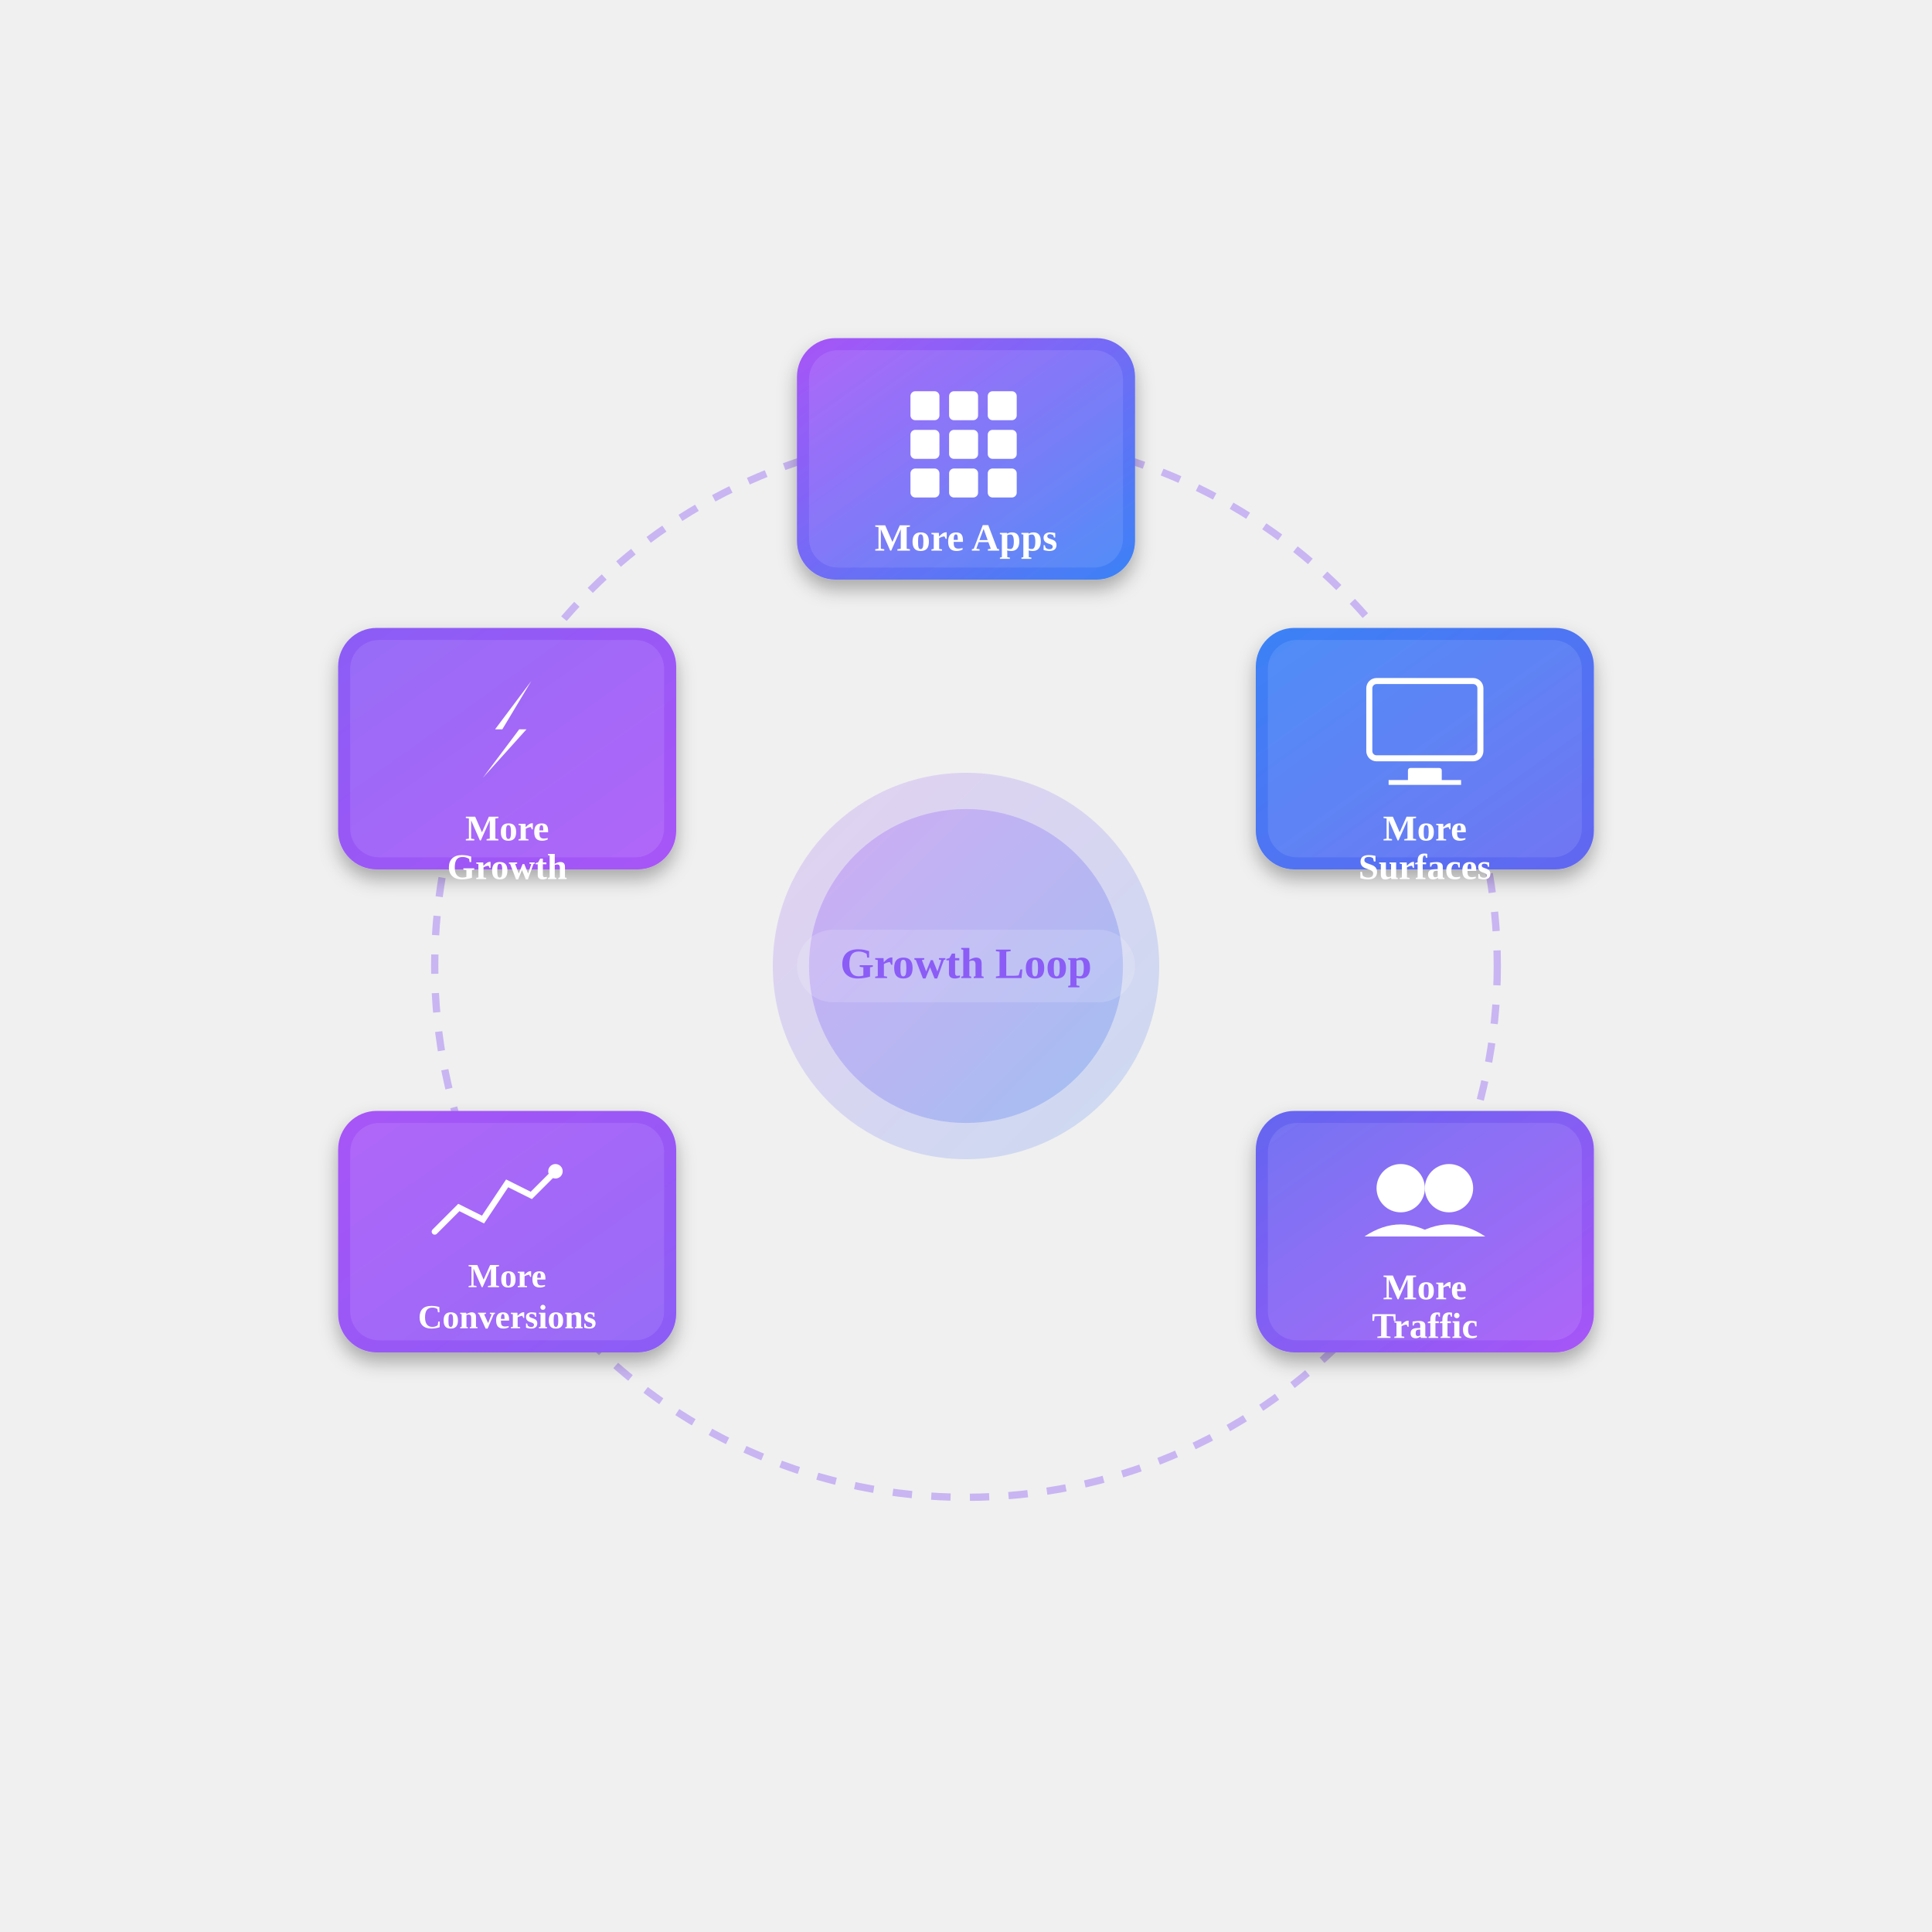
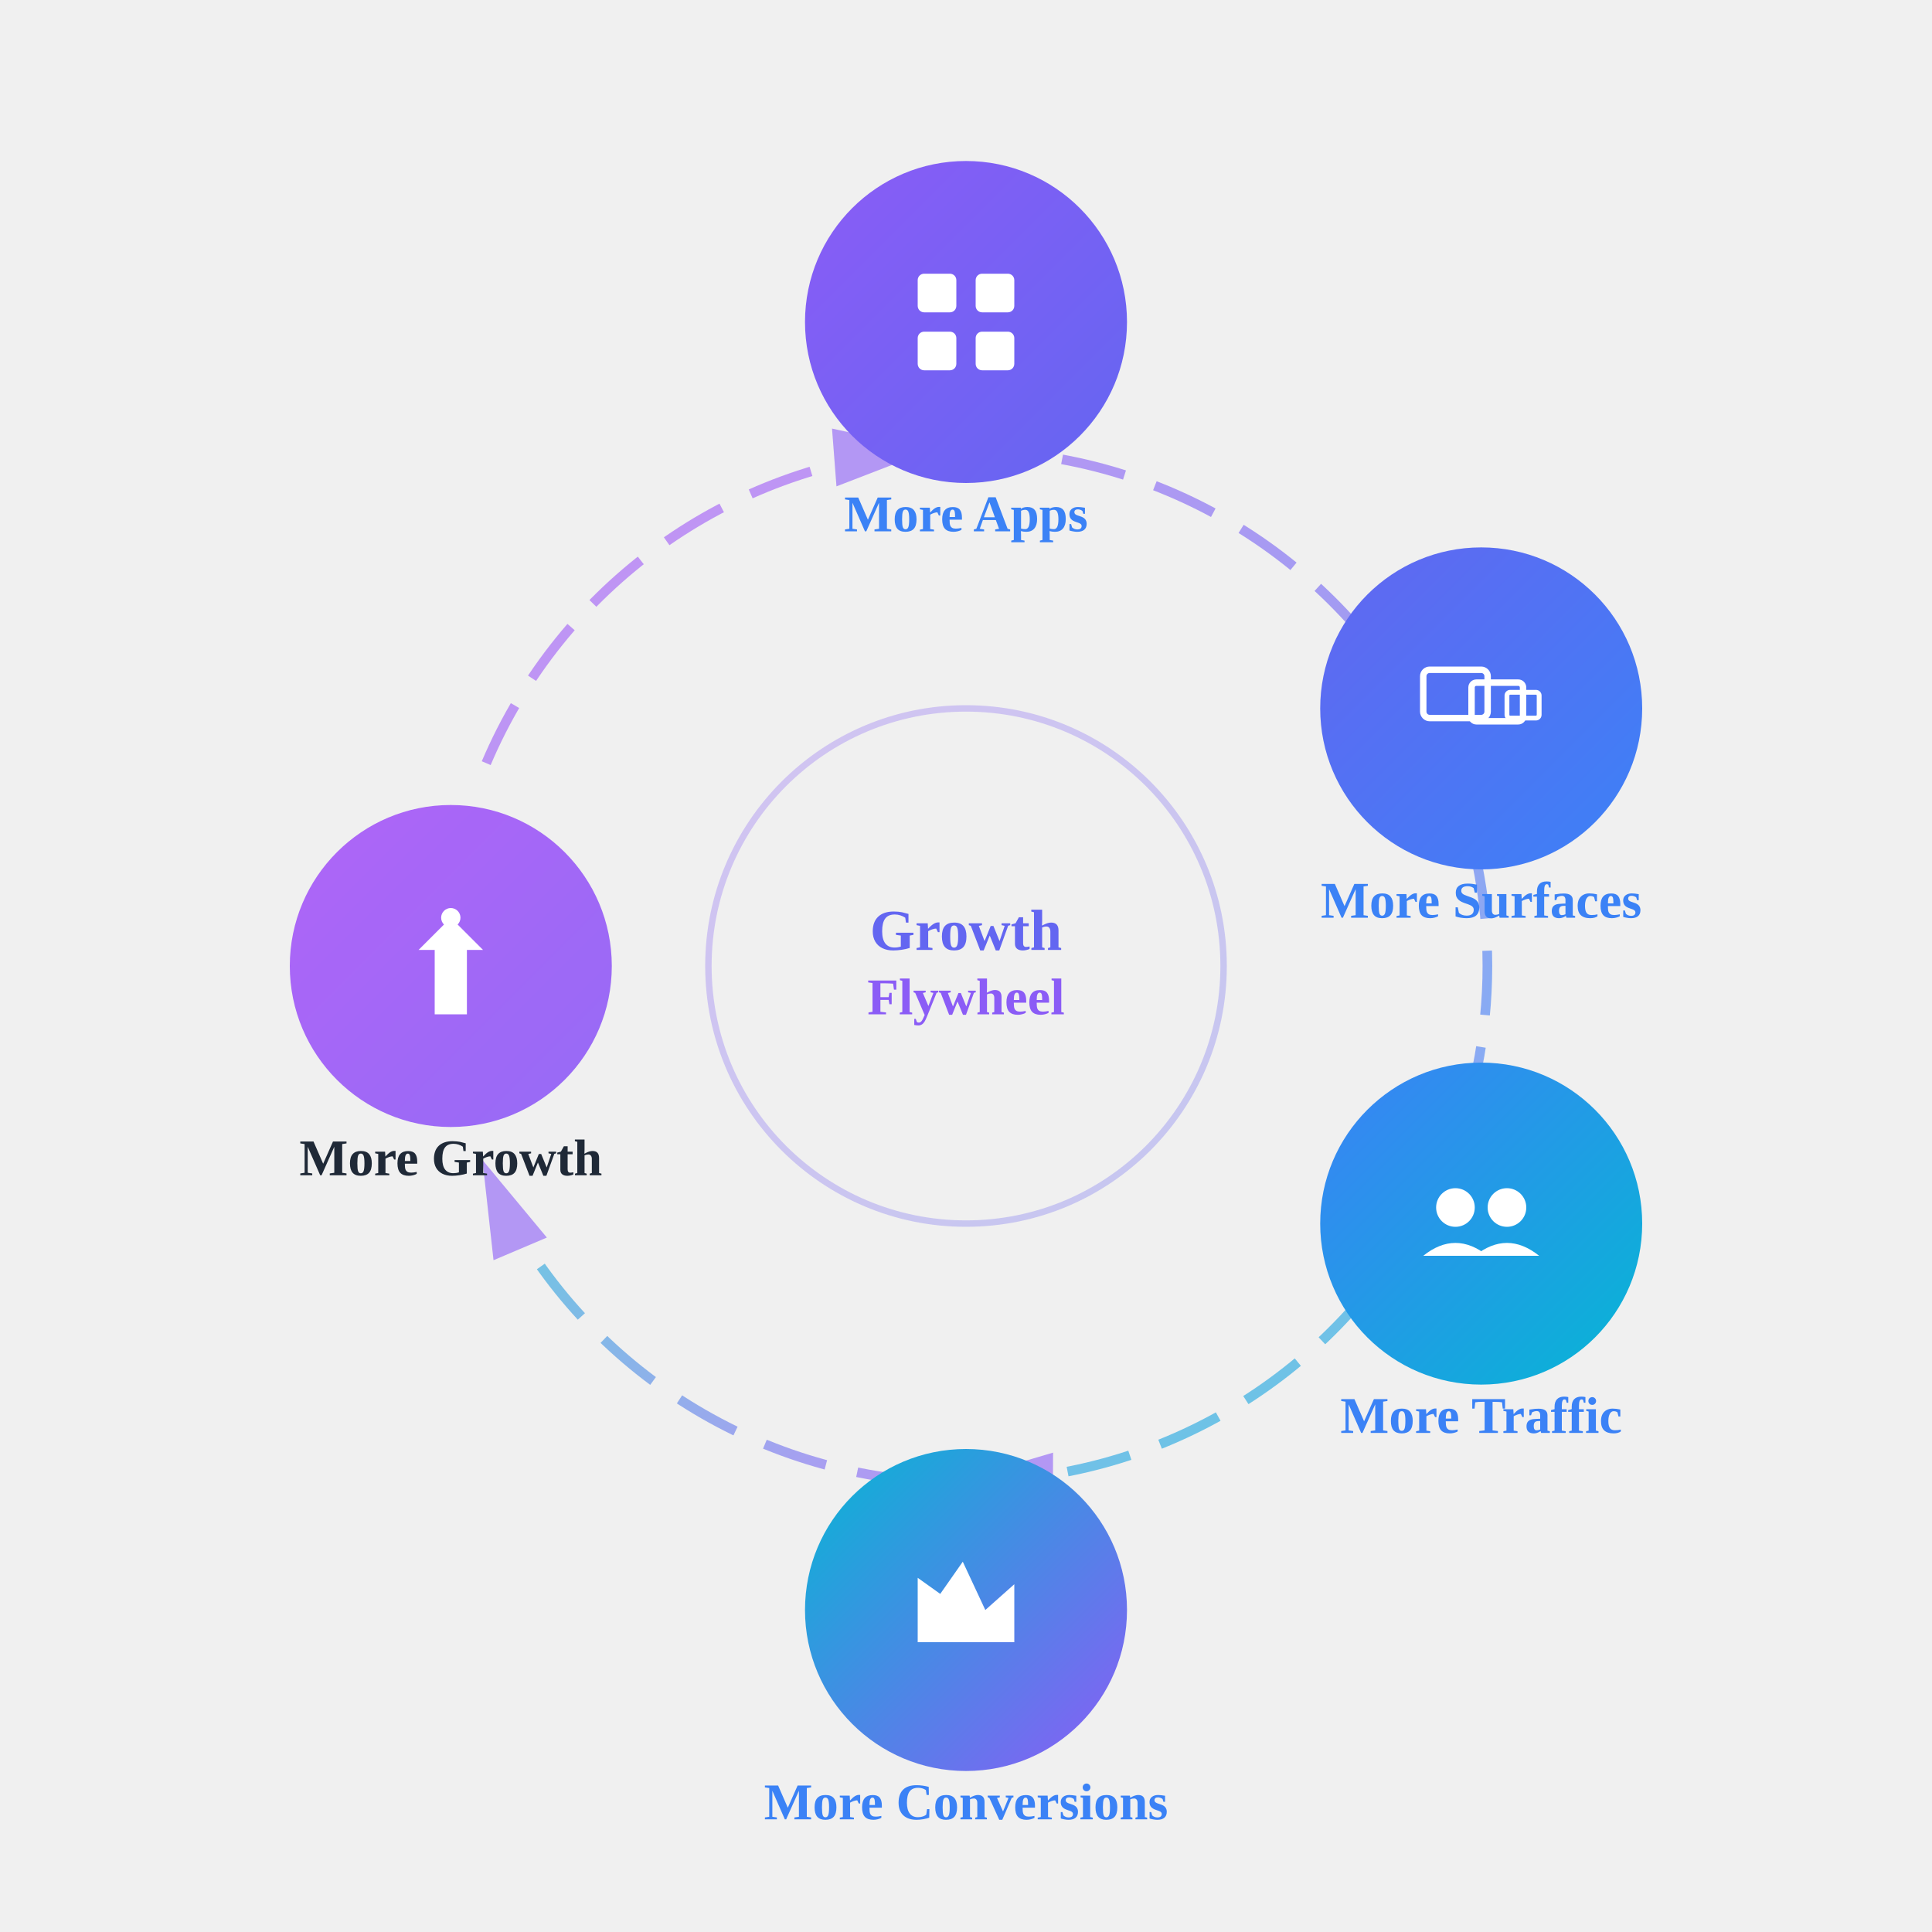
- <svg xmlns="http://www.w3.org/2000/svg" viewBox="0 0 800 800">
+ <svg xmlns="http://www.w3.org/2000/svg" viewBox="0 0 600 600">
  <defs>
+     <style>
+       @keyframes rotate {
+         from { transform: rotate(0deg); }
+         to { transform: rotate(360deg); }
+       }
+       @keyframes pulse {
+         0%, 100% { opacity: 0.9; }
+         50% { opacity: 1; }
+       }
+       @keyframes dash {
+         to { stroke-dashoffset: -1000; }
+       }
+       .flywheel-rotate {
+         animation: rotate 20s linear infinite;
+         transform-origin: 300px 300px;
+       }
+       .pulse {
+         animation: pulse 2s ease-in-out infinite;
+       }
+       .arrow-flow {
+         stroke-dasharray: 20 10;
+         animation: dash 20s linear infinite;
+       }
+     </style>
    <linearGradient id="grad1" x1="0%" y1="0%" x2="100%" y2="100%">
-       <stop offset="0%" style="stop-color:#a855f7;stop-opacity:1" />
-       <stop offset="100%" style="stop-color:#3b82f6;stop-opacity:1" />
+       <stop offset="0%" style="stop-color:#8B5CF6;stop-opacity:1" />
+       <stop offset="100%" style="stop-color:#6366F1;stop-opacity:1" />
    </linearGradient>
    <linearGradient id="grad2" x1="0%" y1="0%" x2="100%" y2="100%">
-       <stop offset="0%" style="stop-color:#3b82f6;stop-opacity:1" />
-       <stop offset="100%" style="stop-color:#6366f1;stop-opacity:1" />
+       <stop offset="0%" style="stop-color:#6366F1;stop-opacity:1" />
+       <stop offset="100%" style="stop-color:#3B82F6;stop-opacity:1" />
    </linearGradient>
    <linearGradient id="grad3" x1="0%" y1="0%" x2="100%" y2="100%">
-       <stop offset="0%" style="stop-color:#6366f1;stop-opacity:1" />
-       <stop offset="100%" style="stop-color:#a855f7;stop-opacity:1" />
+       <stop offset="0%" style="stop-color:#3B82F6;stop-opacity:1" />
+       <stop offset="100%" style="stop-color:#06B6D4;stop-opacity:1" />
    </linearGradient>
    <linearGradient id="grad4" x1="0%" y1="0%" x2="100%" y2="100%">
-       <stop offset="0%" style="stop-color:#a855f7;stop-opacity:1" />
-       <stop offset="100%" style="stop-color:#8b5cf6;stop-opacity:1" />
+       <stop offset="0%" style="stop-color:#06B6D4;stop-opacity:1" />
+       <stop offset="100%" style="stop-color:#8B5CF6;stop-opacity:1" />
    </linearGradient>
    <linearGradient id="grad5" x1="0%" y1="0%" x2="100%" y2="100%">
-       <stop offset="0%" style="stop-color:#8b5cf6;stop-opacity:1" />
-       <stop offset="100%" style="stop-color:#a855f7;stop-opacity:1" />
+       <stop offset="0%" style="stop-color:#A855F7;stop-opacity:1" />
+       <stop offset="100%" style="stop-color:#8B5CF6;stop-opacity:1" />
    </linearGradient>
-     <marker id="arrowhead" markerWidth="12" markerHeight="12" refX="11" refY="6" orient="auto">
-       <polygon points="0 0, 12 6, 0 12" fill="#8b5cf6">
-         <animate attributeName="opacity" values="0.6;1;0.6" dur="2s" repeatCount="indefinite" />
-       </polygon>
+     <marker id="arrowhead" markerWidth="10" markerHeight="10" refX="9" refY="3" orient="auto">
+       <polygon points="0 0, 10 3, 0 6" fill="#8B5CF6" />
    </marker>
-     <filter id="shadow" x="-50%" y="-50%" width="200%" height="200%">
-       <feGaussianBlur in="SourceAlpha" stdDeviation="4" />
-       <feOffset dx="0" dy="4" result="offsetblur" />
-       <feComponentTransfer>
-         <feFuncA type="linear" slope="0.3" />
-       </feComponentTransfer>
-       <feMerge>
-         <feMergeNode />
-         <feMergeNode in="SourceGraphic" />
-       </feMerge>
-     </filter>
  </defs>
-   <circle cx="400" cy="400" r="80" fill="url(#grad1)" opacity="0.2" />
-   <circle cx="400" cy="400" r="65" fill="url(#grad1)" opacity="0.3">
-     <animate attributeName="r" values="65;70;65" dur="3s" repeatCount="indefinite" />
-   </circle>
-   <circle cx="400" cy="400" r="220" fill="none" stroke="#8b5cf6" stroke-width="3" stroke-dasharray="8,8" opacity="0.4" marker-end="url(#arrowhead)" />
-   <g>
-     <rect x="330" y="140" width="140" height="100" rx="16" fill="url(#grad1)" filter="url(#shadow)">
-       <animateTransform attributeName="transform" type="translate" values="0,0; 0,-3; 0,0" dur="4s" repeatCount="indefinite" />
-     </rect>
-     <rect x="335" y="145" width="130" height="90" rx="12" fill="white" opacity="0.1">
-       <animateTransform attributeName="transform" type="translate" values="0,0; 0,-3; 0,0" dur="4s" repeatCount="indefinite" />
-     </rect>
-     <g>
-       <animateTransform attributeName="transform" type="translate" values="0,0; 0,-3; 0,0" dur="4s" repeatCount="indefinite" />
-       <rect x="377" y="162" width="12" height="12" rx="2" fill="white" />
-       <rect x="393" y="162" width="12" height="12" rx="2" fill="white" />
-       <rect x="409" y="162" width="12" height="12" rx="2" fill="white" />
-       <rect x="377" y="178" width="12" height="12" rx="2" fill="white" />
-       <rect x="393" y="178" width="12" height="12" rx="2" fill="white" />
-       <rect x="409" y="178" width="12" height="12" rx="2" fill="white" />
-       <rect x="377" y="194" width="12" height="12" rx="2" fill="white" />
-       <rect x="393" y="194" width="12" height="12" rx="2" fill="white" />
-       <rect x="409" y="194" width="12" height="12" rx="2" fill="white" />
-       <text x="400" y="228" text-anchor="middle" fill="white" font-size="16" font-weight="bold">More Apps</text>
-     </g>
+   <circle cx="300" cy="300" r="80" fill="none" stroke="url(#grad1)" stroke-width="2" opacity="0.3" />
+   <g class="flywheel-rotate">
+     <path d="M 300 140 A 160 160 0 0 1 441 223" fill="none" stroke="url(#grad1)" stroke-width="3" marker-end="url(#arrowhead)" opacity="0.6" class="arrow-flow" />
+     <path d="M 449 237 A 160 160 0 0 1 449 363" fill="none" stroke="url(#grad2)" stroke-width="3" marker-end="url(#arrowhead)" opacity="0.6" class="arrow-flow" />
+     <path d="M 441 377 A 160 160 0 0 1 300 460" fill="none" stroke="url(#grad3)" stroke-width="3" marker-end="url(#arrowhead)" opacity="0.6" class="arrow-flow" />
+     <path d="M 286 460 A 160 160 0 0 1 151 363" fill="none" stroke="url(#grad4)" stroke-width="3" marker-end="url(#arrowhead)" opacity="0.6" class="arrow-flow" />
+     <path d="M 151 237 A 160 160 0 0 1 286 140" fill="none" stroke="url(#grad5)" stroke-width="3" marker-end="url(#arrowhead)" opacity="0.6" class="arrow-flow" />
  </g>
-   <g>
-     <rect x="520" y="260" width="140" height="100" rx="16" fill="url(#grad2)" filter="url(#shadow)">
-       <animateTransform attributeName="transform" type="translate" values="0,0; 0,-3; 0,0" dur="4s" begin="0.5s" repeatCount="indefinite" />
-     </rect>
-     <rect x="525" y="265" width="130" height="90" rx="12" fill="white" opacity="0.1">
-       <animateTransform attributeName="transform" type="translate" values="0,0; 0,-3; 0,0" dur="4s" begin="0.5s" repeatCount="indefinite" />
-     </rect>
-     <g>
-       <animateTransform attributeName="transform" type="translate" values="0,0; 0,-3; 0,0" dur="4s" begin="0.5s" repeatCount="indefinite" />
-       <rect x="567" y="282" width="46" height="32" rx="3" fill="none" stroke="white" stroke-width="2.5" />
-       <rect x="583" y="318" width="14" height="6" rx="1" fill="white" />
-       <line x1="575" y1="324" x2="605" y2="324" stroke="white" stroke-width="2" />
-       <text x="590" y="348" text-anchor="middle" fill="white" font-size="15" font-weight="bold">More</text>
-       <text x="590" y="364" text-anchor="middle" fill="white" font-size="15" font-weight="bold">Surfaces</text>
-     </g>
+   <g transform="translate(300, 100)">
+     <circle cx="0" cy="0" r="50" fill="url(#grad1)" class="pulse" />
+     <rect x="-15" y="-15" width="12" height="12" rx="2" fill="white" />
+     <rect x="3" y="-15" width="12" height="12" rx="2" fill="white" />
+     <rect x="-15" y="3" width="12" height="12" rx="2" fill="white" />
+     <rect x="3" y="3" width="12" height="12" rx="2" fill="white" />
+     <text x="0" y="65" text-anchor="middle" fill="#3B82F6" font-size="16" font-weight="600">More Apps</text>
  </g>
-   <g>
-     <rect x="520" y="460" width="140" height="100" rx="16" fill="url(#grad3)" filter="url(#shadow)">
-       <animateTransform attributeName="transform" type="translate" values="0,0; 0,-3; 0,0" dur="4s" begin="1s" repeatCount="indefinite" />
-     </rect>
-     <rect x="525" y="465" width="130" height="90" rx="12" fill="white" opacity="0.1">
-       <animateTransform attributeName="transform" type="translate" values="0,0; 0,-3; 0,0" dur="4s" begin="1s" repeatCount="indefinite" />
-     </rect>
-     <g>
-       <animateTransform attributeName="transform" type="translate" values="0,0; 0,-3; 0,0" dur="4s" begin="1s" repeatCount="indefinite" />
-       <circle cx="580" cy="492" r="10" fill="white" />
-       <path d="M 565 512 Q 580 502 595 512" fill="white" />
-       <circle cx="600" cy="492" r="10" fill="white" />
-       <path d="M 585 512 Q 600 502 615 512" fill="white" />
-       <text x="590" y="538" text-anchor="middle" fill="white" font-size="15" font-weight="bold">More</text>
-       <text x="590" y="554" text-anchor="middle" fill="white" font-size="15" font-weight="bold">Traffic</text>
-     </g>
+   <g transform="translate(460, 220)">
+     <circle cx="0" cy="0" r="50" fill="url(#grad2)" class="pulse" />
+     <rect x="-18" y="-12" width="20" height="15" rx="2" fill="none" stroke="white" stroke-width="2" />
+     <rect x="-3" y="-8" width="16" height="12" rx="1.5" fill="none" stroke="white" stroke-width="2" />
+     <rect x="8" y="-5" width="10" height="8" rx="1" fill="none" stroke="white" stroke-width="1.5" />
+     <text x="0" y="65" text-anchor="middle" fill="#3B82F6" font-size="16" font-weight="600">More Surfaces</text>
  </g>
-   <g>
-     <rect x="140" y="460" width="140" height="100" rx="16" fill="url(#grad4)" filter="url(#shadow)">
-       <animateTransform attributeName="transform" type="translate" values="0,0; 0,-3; 0,0" dur="4s" begin="1.5s" repeatCount="indefinite" />
-     </rect>
-     <rect x="145" y="465" width="130" height="90" rx="12" fill="white" opacity="0.1">
-       <animateTransform attributeName="transform" type="translate" values="0,0; 0,-3; 0,0" dur="4s" begin="1.5s" repeatCount="indefinite" />
-     </rect>
-     <g>
-       <animateTransform attributeName="transform" type="translate" values="0,0; 0,-3; 0,0" dur="4s" begin="1.5s" repeatCount="indefinite" />
-       <polyline points="180,510 190,500 200,505 210,490 220,495 230,485" fill="none" stroke="white" stroke-width="2.5" stroke-linecap="round" />
-       <circle cx="230" cy="485" r="3" fill="white" />
-       <text x="210" y="533" text-anchor="middle" fill="white" font-size="14" font-weight="bold">More</text>
-       <text x="210" y="550" text-anchor="middle" fill="white" font-size="14" font-weight="bold">Conversions</text>
-     </g>
+   <g transform="translate(460, 380)">
+     <circle cx="0" cy="0" r="50" fill="url(#grad3)" class="pulse" />
+     <circle cx="-8" cy="-5" r="6" fill="white" />
+     <path d="M -18 10 Q -8 2 2 10" fill="white" />
+     <circle cx="8" cy="-5" r="6" fill="white" />
+     <path d="M -2 10 Q 8 2 18 10" fill="white" />
+     <text x="0" y="65" text-anchor="middle" fill="#3B82F6" font-size="16" font-weight="600">More Traffic</text>
  </g>
-   <g>
-     <rect x="140" y="260" width="140" height="100" rx="16" fill="url(#grad5)" filter="url(#shadow)">
-       <animateTransform attributeName="transform" type="translate" values="0,0; 0,-3; 0,0" dur="4s" begin="2s" repeatCount="indefinite" />
-     </rect>
-     <rect x="145" y="265" width="130" height="90" rx="12" fill="white" opacity="0.1">
-       <animateTransform attributeName="transform" type="translate" values="0,0; 0,-3; 0,0" dur="4s" begin="2s" repeatCount="indefinite" />
-     </rect>
-     <g>
-       <animateTransform attributeName="transform" type="translate" values="0,0; 0,-3; 0,0" dur="4s" begin="2s" repeatCount="indefinite" />
-       <path d="M 220 282 L 205 302 L 215 302 L 200 322 L 218 302 L 208 302 Z" fill="white" />
-       <text x="210" y="348" text-anchor="middle" fill="white" font-size="15" font-weight="bold">More</text>
-       <text x="210" y="364" text-anchor="middle" fill="white" font-size="15" font-weight="bold">Growth</text>
-     </g>
+   <g transform="translate(300, 500)">
+     <circle cx="0" cy="0" r="50" fill="url(#grad4)" class="pulse" />
+     <path d="M -15 10 L -15 -10 L -8 -5 L -1 -15 L 6 0 L 15 -8 L 15 10 Z" fill="white" />
+     <text x="0" y="65" text-anchor="middle" fill="#3B82F6" font-size="16" font-weight="600">More Conversions</text>
  </g>
-   <rect x="330" y="385" width="140" height="30" rx="15" fill="white" opacity="0.15" />
-   <text x="400" y="405" text-anchor="middle" fill="#8b5cf6" font-size="18" font-weight="bold">Growth Loop</text>
+   <g transform="translate(140, 300)">
+     <circle cx="0" cy="0" r="50" fill="url(#grad5)" opacity="0.9" />
+     <path d="M 0 -15 L 10 -5 L 5 -5 L 5 15 L -5 15 L -5 -5 L -10 -5 Z" fill="white" />
+     <circle cx="0" cy="-15" r="3" fill="white" />
+     <text x="0" y="65" text-anchor="middle" fill="#1F2937" font-size="16" font-weight="600">More Growth</text>
+   </g>
+   <text x="300" y="295" text-anchor="middle" fill="#6366F1" font-size="18" font-weight="700">Growth</text>
+   <text x="300" y="315" text-anchor="middle" fill="#8B5CF6" font-size="16" font-weight="600">Flywheel</text>
</svg>
